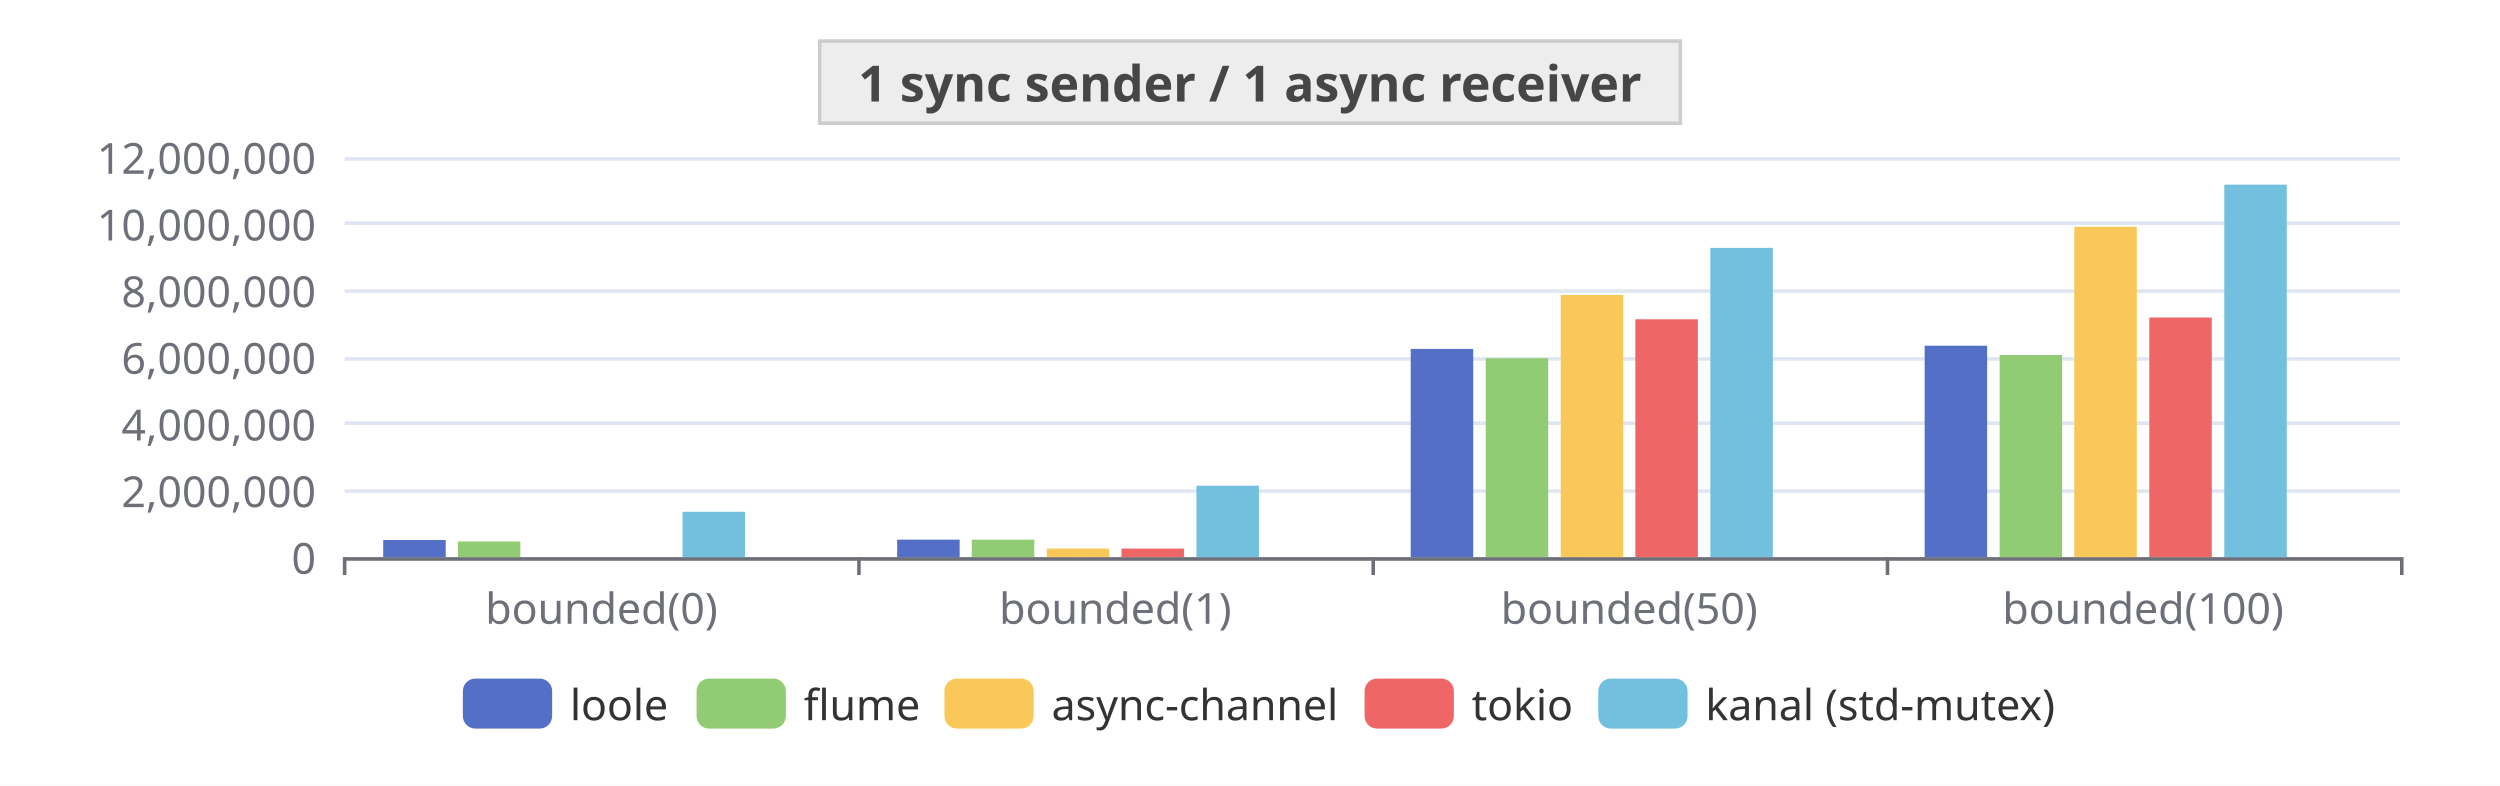
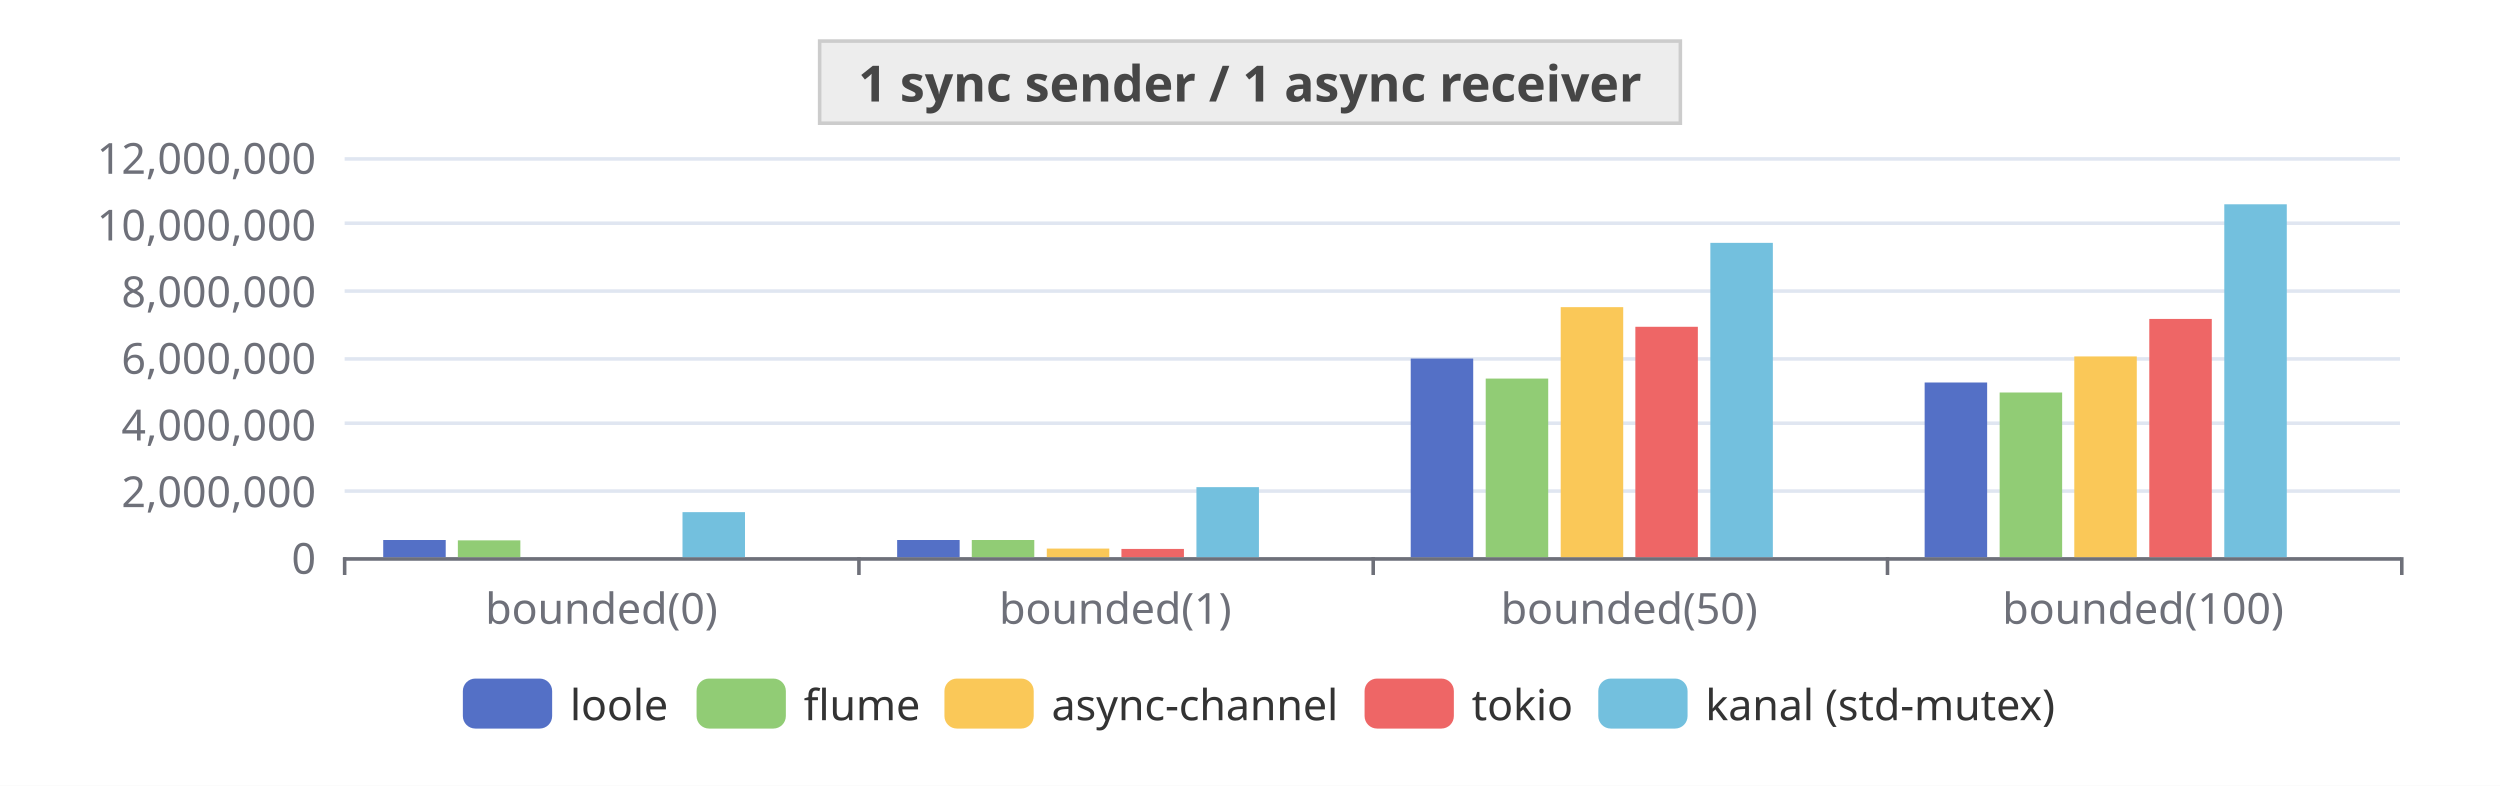
<svg xmlns="http://www.w3.org/2000/svg" width="700" height="220" version="1.1" baseProfile="full" viewBox="0 0 700 220">
  <rect width="700" height="220" x="0" y="0" id="0" fill="white" />
  <path d="M96.5 156.5L672 156.5" fill="none" stroke="#E0E6F1" />
  <path d="M96.5 137.5L672 137.5" fill="none" stroke="#E0E6F1" />
  <path d="M96.5 118.5L672 118.5" fill="none" stroke="#E0E6F1" />
  <path d="M96.5 100.5L672 100.5" fill="none" stroke="#E0E6F1" />
  <path d="M96.5 81.5L672 81.5" fill="none" stroke="#E0E6F1" />
  <path d="M96.5 62.5L672 62.5" fill="none" stroke="#E0E6F1" />
  <path d="M96.5 44.5L672 44.5" fill="none" stroke="#E0E6F1" />
  <path d="M96.5 156.5L672 156.5" fill="none" stroke="#6E7079" stroke-linecap="round" />
  <path d="M96.5 156L96.5 161" fill="none" stroke="#6E7079" />
  <path d="M240.5 156L240.5 161" fill="none" stroke="#6E7079" />
  <path d="M384.5 156L384.5 161" fill="none" stroke="#6E7079" />
  <path d="M528.5 156L528.5 161" fill="none" stroke="#6E7079" />
  <path d="M672.5 156L672.5 161" fill="none" stroke="#6E7079" />
  <text dominant-baseline="central" text-anchor="end" style="font-size:12px;font-family:sans-serif;" transform="translate(88.48 156)" fill="#6E7079">0</text>
  <text dominant-baseline="central" text-anchor="end" style="font-size:12px;font-family:sans-serif;" transform="translate(88.48 137.3333)" fill="#6E7079">2,000,000</text>
  <text dominant-baseline="central" text-anchor="end" style="font-size:12px;font-family:sans-serif;" transform="translate(88.48 118.6667)" fill="#6E7079">4,000,000</text>
  <text dominant-baseline="central" text-anchor="end" style="font-size:12px;font-family:sans-serif;" transform="translate(88.48 100)" fill="#6E7079">6,000,000</text>
  <text dominant-baseline="central" text-anchor="end" style="font-size:12px;font-family:sans-serif;" transform="translate(88.48 81.3333)" fill="#6E7079">8,000,000</text>
  <text dominant-baseline="central" text-anchor="end" style="font-size:12px;font-family:sans-serif;" transform="translate(88.48 62.6667)" fill="#6E7079">10,000,000</text>
  <text dominant-baseline="central" text-anchor="end" style="font-size:12px;font-family:sans-serif;" transform="translate(88.48 44)" fill="#6E7079">12,000,000</text>
  <text dominant-baseline="central" text-anchor="middle" style="font-size:12px;font-family:sans-serif;" y="6" transform="translate(168.42 164)" fill="#6E7079">bounded(0)</text>
  <text dominant-baseline="central" text-anchor="middle" style="font-size:12px;font-family:sans-serif;" y="6" transform="translate(312.3 164)" fill="#6E7079">bounded(1)</text>
  <text dominant-baseline="central" text-anchor="middle" style="font-size:12px;font-family:sans-serif;" y="6" transform="translate(456.18 164)" fill="#6E7079">bounded(50)</text>
  <text dominant-baseline="central" text-anchor="middle" style="font-size:12px;font-family:sans-serif;" y="6" transform="translate(600.06 164)" fill="#6E7079">bounded(100)</text>
  <path d="M107.3 156l17.5 0l0 -4.8l-17.5 0Z" fill="#5470c6" />
-   <path d="M251.2 156l17.5 0l0 -4.9l-17.5 0Z" fill="#5470c6" />
-   <path d="M395 156l17.5 0l0 -58.3l-17.5 0Z" fill="#5470c6" />
-   <path d="M538.9 156l17.5 0l0 -59.2l-17.5 0Z" fill="#5470c6" />
-   <path d="M128.2 156l17.5 0l0 -4.4l-17.5 0Z" fill="#91cc75" />
-   <path d="M272.1 156l17.5 0l0 -4.9l-17.5 0Z" fill="#91cc75" />
-   <path d="M416 156l17.5 0l0 -55.7l-17.5 0Z" fill="#91cc75" />
-   <path d="M559.9 156l17.5 0l0 -56.6l-17.5 0Z" fill="#91cc75" />
+   <path d="M251.2 156l17.5 0l0 -4.8l-17.5 0Z" fill="#5470c6" />
+   <path d="M395 156l17.5 0l0 -55.6l-17.5 0Z" fill="#5470c6" />
+   <path d="M538.9 156l17.5 0l0 -48.9l-17.5 0Z" fill="#5470c6" />
+   <path d="M128.2 156l17.5 0l0 -4.7l-17.5 0Z" fill="#91cc75" />
+   <path d="M272.1 156l17.5 0l0 -4.8l-17.5 0Z" fill="#91cc75" />
+   <path d="M416 156l17.5 0l0 -50l-17.5 0Z" fill="#91cc75" />
+   <path d="M559.9 156l17.5 0l0 -46.1l-17.5 0Z" fill="#91cc75" />
  <path d="M149.2 156l17.5 0l0 0l-17.5 0Z" fill="#fac858" />
  <path d="M293.1 156l17.5 0l0 -2.4l-17.5 0Z" fill="#fac858" />
-   <path d="M437 156l17.5 0l0 -73.4l-17.5 0Z" fill="#fac858" />
-   <path d="M580.8 156l17.5 0l0 -92.5l-17.5 0Z" fill="#fac858" />
+   <path d="M437 156l17.5 0l0 -70l-17.5 0Z" fill="#fac858" />
+   <path d="M580.8 156l17.5 0l0 -56.2l-17.5 0Z" fill="#fac858" />
  <path d="M170.2 156l17.5 0l0 0l-17.5 0Z" fill="#ee6666" />
-   <path d="M314 156l17.5 0l0 -2.4l-17.5 0Z" fill="#ee6666" />
-   <path d="M457.9 156l17.5 0l0 -66.6l-17.5 0Z" fill="#ee6666" />
-   <path d="M601.8 156l17.5 0l0 -67.1l-17.5 0Z" fill="#ee6666" />
-   <path d="M191.1 156l17.5 0l0 -12.7l-17.5 0Z" fill="#73c0de" />
-   <path d="M335 156l17.5 0l0 -20l-17.5 0Z" fill="#73c0de" />
-   <path d="M478.9 156l17.5 0l0 -86.6l-17.5 0Z" fill="#73c0de" />
-   <path d="M622.8 156l17.5 0l0 -104.3l-17.5 0Z" fill="#73c0de" />
+   <path d="M314 156l17.5 0l0 -2.3l-17.5 0Z" fill="#ee6666" />
+   <path d="M457.9 156l17.5 0l0 -64.5l-17.5 0Z" fill="#ee6666" />
+   <path d="M601.8 156l17.5 0l0 -66.7l-17.5 0Z" fill="#ee6666" />
+   <path d="M191.1 156l17.5 0l0 -12.6l-17.5 0Z" fill="#73c0de" />
+   <path d="M335 156l17.5 0l0 -19.6l-17.5 0Z" fill="#73c0de" />
+   <path d="M478.9 156l17.5 0l0 -88l-17.5 0Z" fill="#73c0de" />
+   <path d="M622.8 156l17.5 0l0 -98.8l-17.5 0Z" fill="#73c0de" />
  <path d="M212.1 156l17.5 0l0 0l-17.5 0Z" fill="#3ba272" />
  <path d="M356 156l17.5 0l0 0l-17.5 0Z" fill="#3ba272" />
  <path d="M499.9 156l17.5 0l0 0l-17.5 0Z" fill="#3ba272" />
  <path d="M643.7 156l17.5 0l0 0l-17.5 0Z" fill="#3ba272" />
  <path d="M-5 -5l450.8 0l0 24l-450.8 0Z" transform="translate(129.6 190)" fill="rgb(0,0,0)" fill-opacity="0" stroke="#ccc" stroke-width="0" />
  <path d="M3.5 0L21.5 0A3.5 3.5 0 0 1 25 3.5L25 10.5A3.5 3.5 0 0 1 21.5 14L3.5 14A3.5 3.5 0 0 1 0 10.5L0 3.5A3.5 3.5 0 0 1 3.5 0" transform="translate(129.6 190)" fill="#5470c6" />
  <text dominant-baseline="central" text-anchor="start" style="font-size:12px;font-family:sans-serif;" x="30" y="7" transform="translate(129.6 190)" fill="#333">loole</text>
  <path d="M3.5 0L21.5 0A3.5 3.5 0 0 1 25 3.5L25 10.5A3.5 3.5 0 0 1 21.5 14L3.5 14A3.5 3.5 0 0 1 0 10.5L0 3.5A3.5 3.5 0 0 1 3.5 0" transform="translate(195.04 190)" fill="#91cc75" />
  <text dominant-baseline="central" text-anchor="start" style="font-size:12px;font-family:sans-serif;" x="30" y="7" transform="translate(195.04 190)" fill="#333">flume</text>
  <path d="M3.5 0L21.5 0A3.5 3.5 0 0 1 25 3.5L25 10.5A3.5 3.5 0 0 1 21.5 14L3.5 14A3.5 3.5 0 0 1 0 10.5L0 3.5A3.5 3.5 0 0 1 3.5 0" transform="translate(264.44 190)" fill="#fac858" />
  <text dominant-baseline="central" text-anchor="start" style="font-size:12px;font-family:sans-serif;" x="30" y="7" transform="translate(264.44 190)" fill="#333">async-channel</text>
  <path d="M3.5 0L21.5 0A3.5 3.5 0 0 1 25 3.5L25 10.5A3.5 3.5 0 0 1 21.5 14L3.5 14A3.5 3.5 0 0 1 0 10.5L0 3.5A3.5 3.5 0 0 1 3.5 0" transform="translate(382.08 190)" fill="#ee6666" />
  <text dominant-baseline="central" text-anchor="start" style="font-size:12px;font-family:sans-serif;" x="30" y="7" transform="translate(382.08 190)" fill="#333">tokio</text>
  <path d="M3.5 0L21.5 0A3.5 3.5 0 0 1 25 3.5L25 10.5A3.5 3.5 0 0 1 21.5 14L3.5 14A3.5 3.5 0 0 1 0 10.5L0 3.5A3.5 3.5 0 0 1 3.5 0" transform="translate(447.52 190)" fill="#73c0de" />
  <text dominant-baseline="central" text-anchor="start" style="font-size:12px;font-family:sans-serif;" xml:space="preserve" x="30" y="7" transform="translate(447.52 190)" fill="#333">kanal (std-mutex)</text>
  <path d="M-120.5 -4.5l241 0l0 23l-241 0Z" transform="translate(350 16)" fill="#ddd8" stroke="#ccc" />
  <text dominant-baseline="central" text-anchor="middle" style="font-size:14px;font-family:sans-serif;font-weight:bold;" xml:space="preserve" y="7" transform="translate(350 16)" fill="#464646">1 sync sender / 1 async receiver</text>
</svg>
